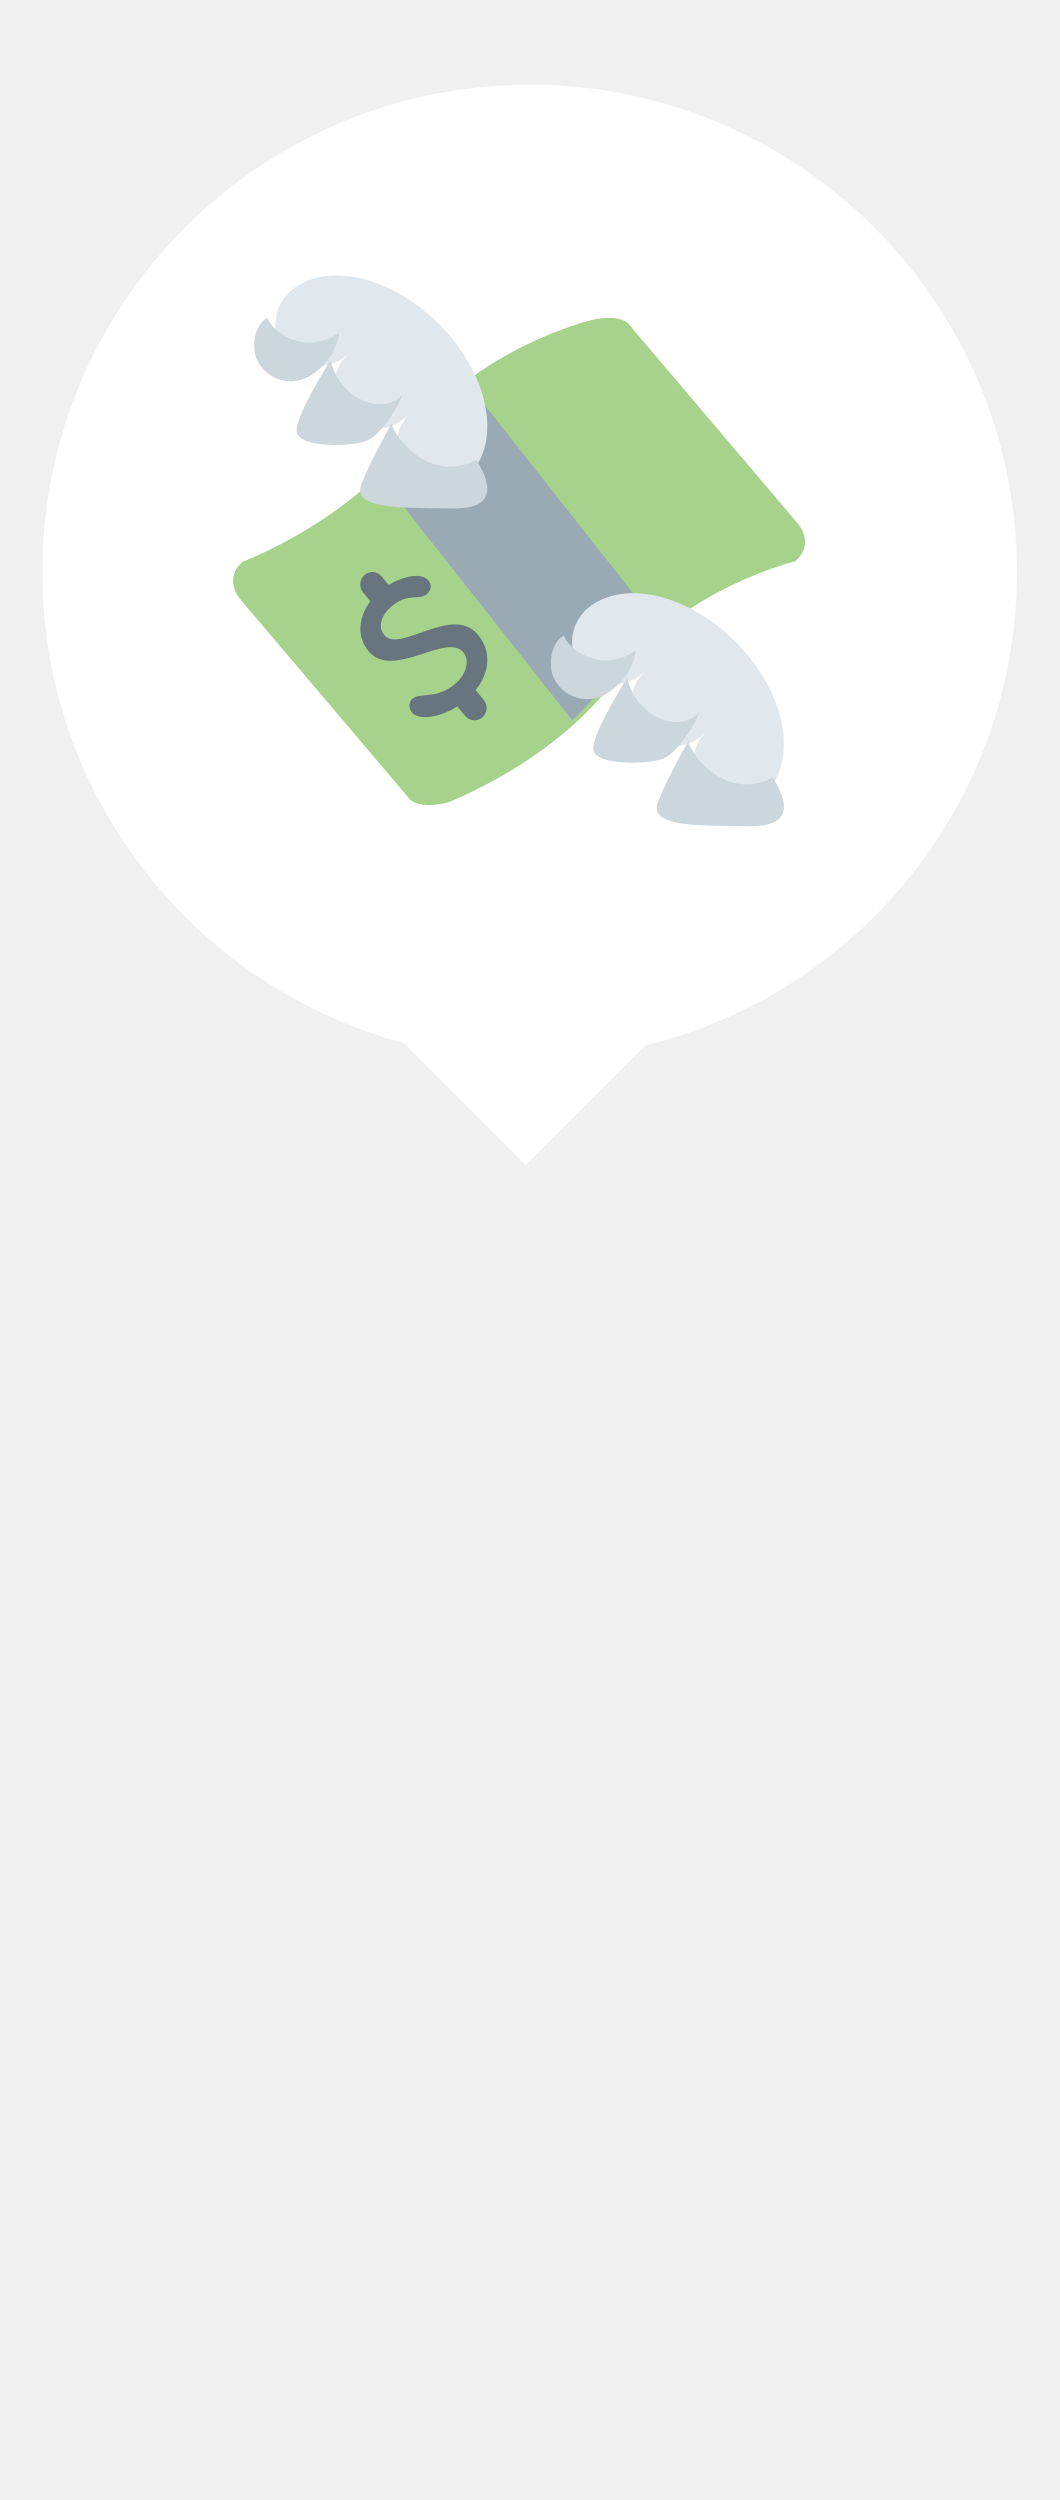
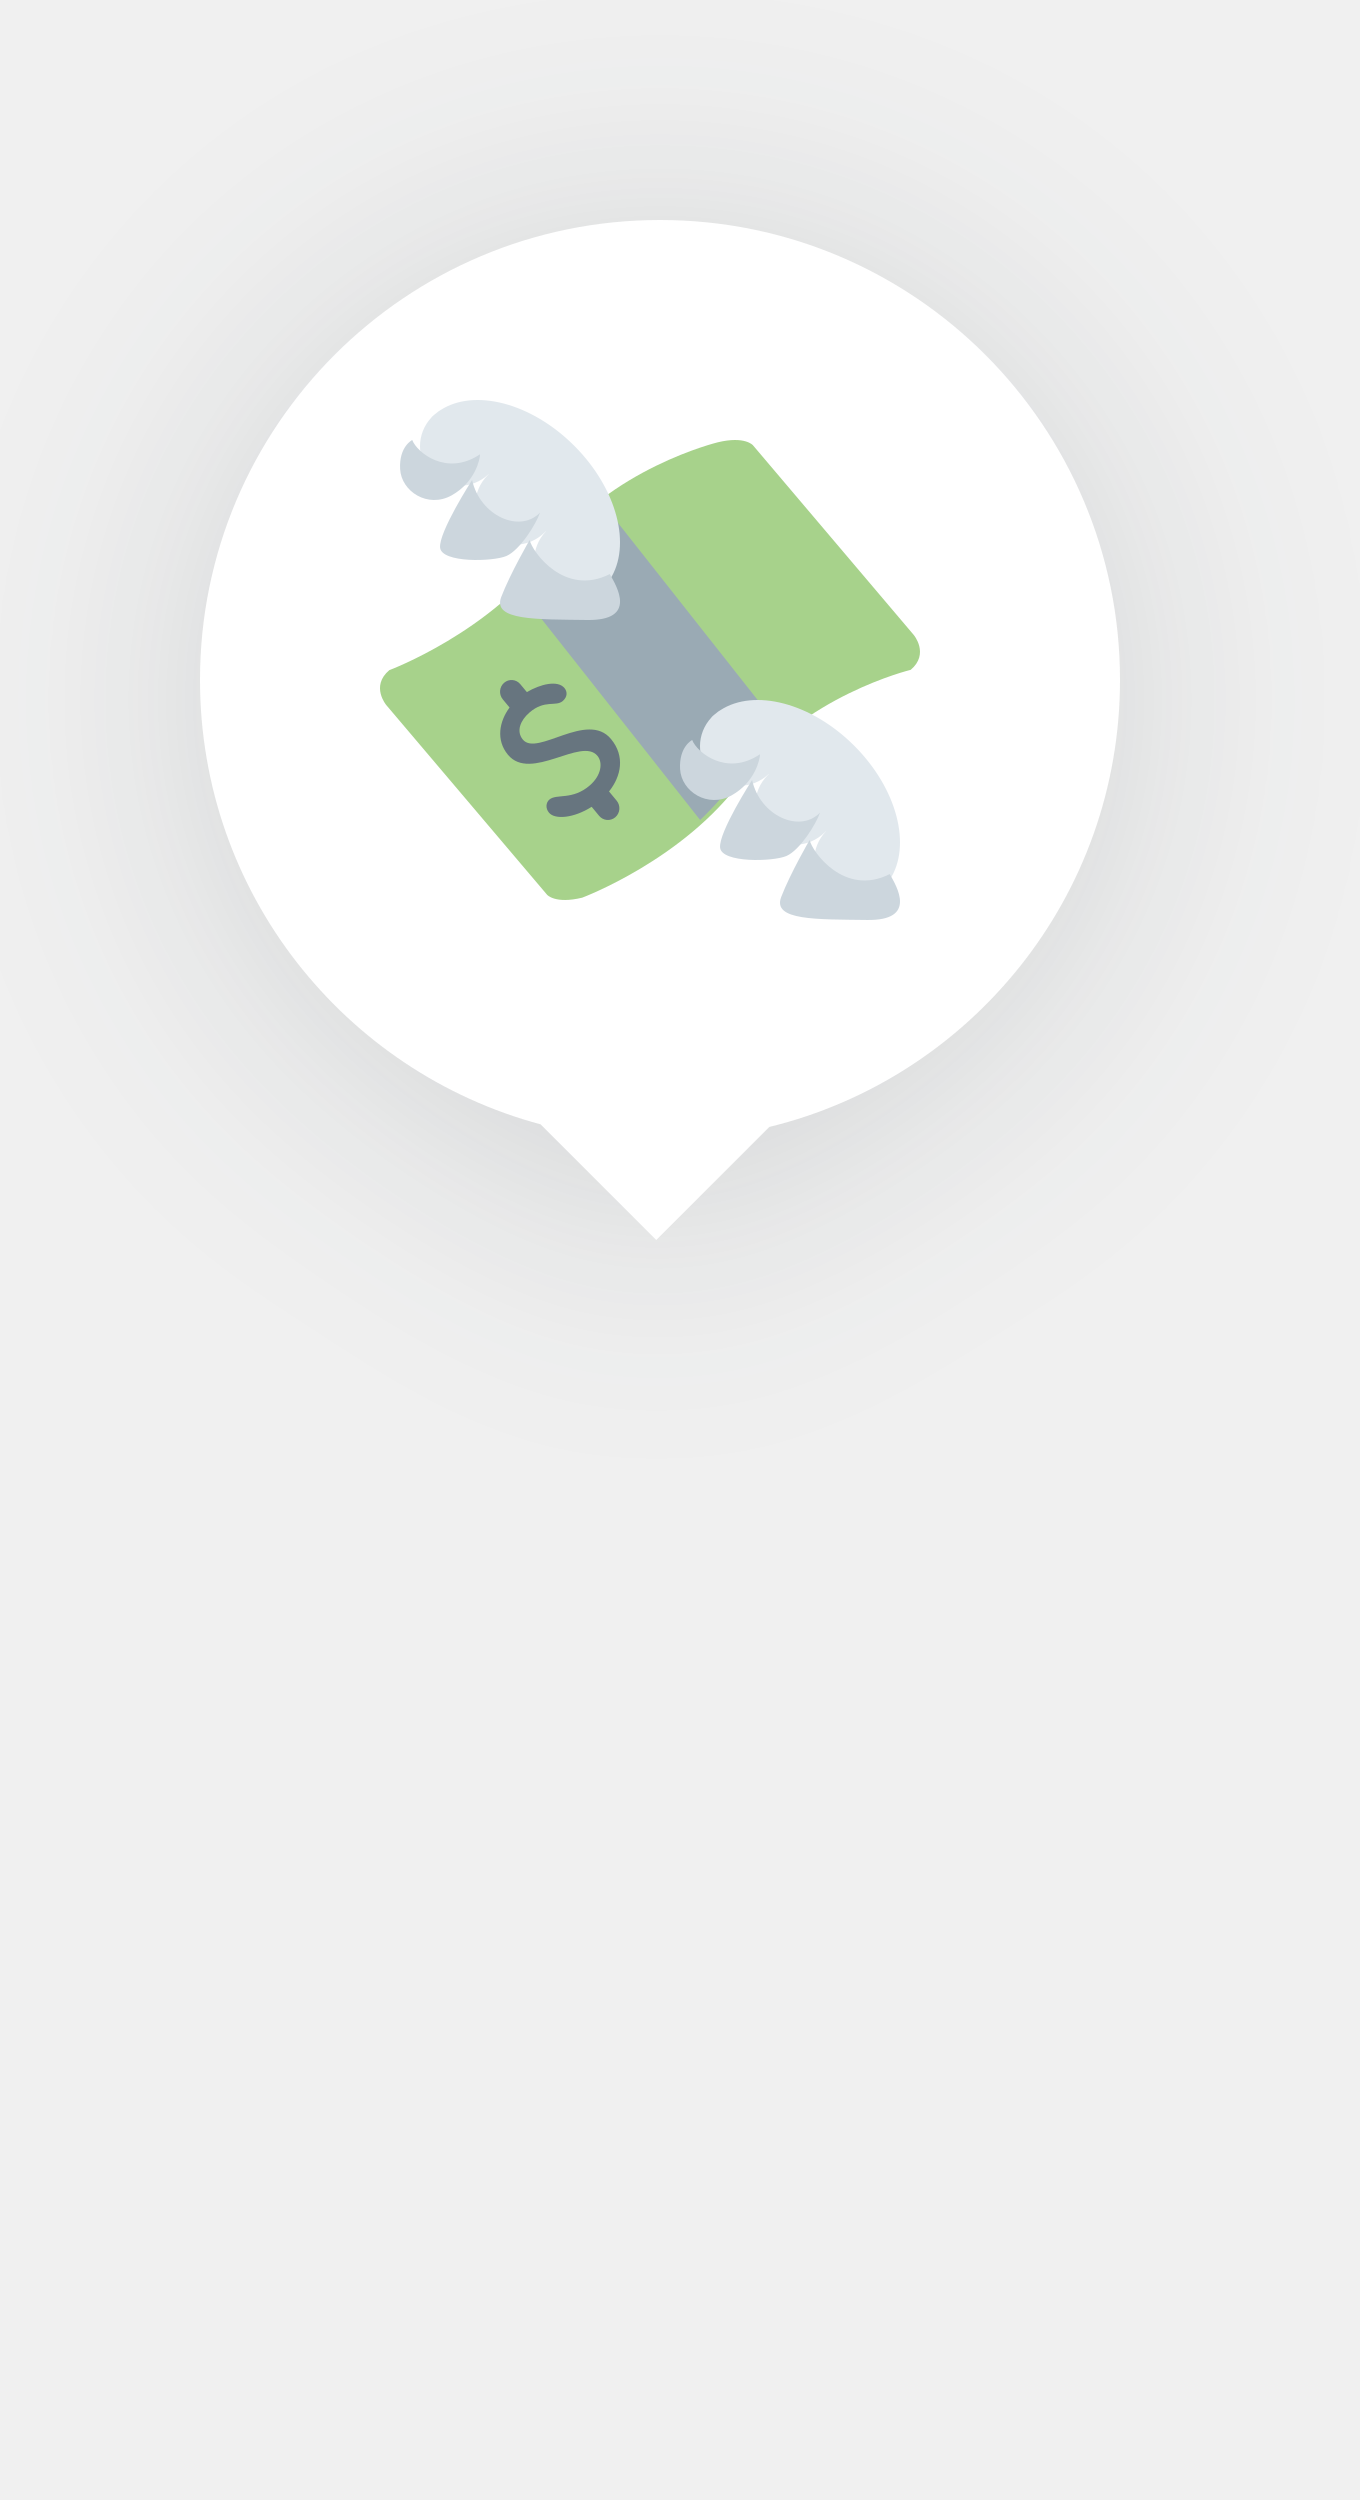
- <svg xmlns="http://www.w3.org/2000/svg" width="50" height="118" viewBox="0 0 50 118" fill="none">
-   <path fill-rule="evenodd" clip-rule="evenodd" d="M30.467 49.346C40.53 46.893 48 37.819 48 27C48 14.297 37.703 4 25 4C12.297 4 2 14.297 2 27C2 37.638 9.222 46.589 19.031 49.218L24.813 55L30.467 49.346Z" fill="white" />
-   <path d="M19.478 20.573C16.565 24.601 11.465 26.508 11.465 26.508C10.513 27.311 11.317 28.258 11.317 28.258L19.354 37.738C19.354 37.738 19.756 38.212 21.109 37.884C21.109 37.884 26.209 35.98 29.121 31.952C32.123 27.802 37.535 26.492 37.535 26.492C38.486 25.689 37.683 24.742 37.683 24.742L29.647 15.263C29.647 15.263 29.245 14.788 27.891 15.115C27.891 15.115 22.479 16.422 19.478 20.573Z" fill="#A7D28B" />
-   <path d="M21.995 18C21.27 18.64 20.573 19.387 19.98 20.269C19.393 21.141 18.709 21.907 18 22.583L27.006 34C27.714 33.324 28.399 32.557 28.985 31.685C29.579 30.804 30.275 30.057 31 29.416L21.995 18Z" fill="#9AAAB4" />
-   <path d="M36.163 37.396C36.17 37.39 36.178 37.385 36.184 37.38C36.237 37.327 36.277 37.267 36.323 37.21C36.356 37.17 36.392 37.132 36.422 37.091C36.449 37.053 36.471 37.014 36.495 36.974C37.586 35.295 36.872 32.447 34.712 30.287C32.554 28.129 29.705 27.414 28.026 28.505C27.987 28.529 27.948 28.551 27.908 28.579C27.868 28.609 27.828 28.645 27.79 28.676C27.733 28.722 27.673 28.763 27.62 28.815C27.613 28.822 27.609 28.831 27.604 28.837C27.595 28.845 27.584 28.851 27.575 28.86L27.58 28.864C26.812 29.679 26.803 30.942 27.575 31.715C28.349 32.488 29.611 32.478 30.426 31.71L30.435 31.719C30.419 31.734 30.401 31.745 30.387 31.759C29.573 32.573 29.554 33.87 30.341 34.659C31.129 35.446 32.428 35.427 33.24 34.614C33.255 34.599 33.266 34.581 33.281 34.564L33.289 34.573C32.521 35.389 32.511 36.651 33.285 37.425C34.059 38.197 35.32 38.188 36.135 37.42L36.14 37.425C36.148 37.415 36.154 37.405 36.163 37.396Z" fill="#E1E8ED" />
-   <path d="M26.609 30C26.852 30.631 28.335 31.837 30 30.712C30 30.959 29.758 32.111 28.577 32.77C27.397 33.428 26.064 32.578 26.004 31.453C25.944 30.329 26.609 30 26.609 30Z" fill="#CCD6DD" />
-   <path d="M29.605 32C29.998 33.788 31.991 34.683 33.002 33.629C32.805 34.204 31.991 35.513 31.318 35.801C30.644 36.088 28.089 36.153 28.005 35.386C27.921 34.619 29.605 32 29.605 32Z" fill="#CCD6DD" />
-   <path d="M32.481 35C32.61 35.592 34.226 37.852 36.487 36.704C36.843 37.33 37.876 39.035 35.355 38.999C32.835 38.964 30.606 39.035 31.059 37.852C31.512 36.669 32.481 35 32.481 35Z" fill="#CCD6DD" />
-   <path d="M22.552 29.953C21.367 28.52 18.858 30.845 18.143 29.98C17.797 29.561 18.02 29.018 18.474 28.626C19.239 27.966 19.791 28.35 20.137 28.051C20.383 27.84 20.37 27.58 20.224 27.403C19.884 26.993 19.017 27.207 18.343 27.605L18.015 27.209C17.811 26.961 17.448 26.929 17.206 27.139C16.963 27.348 16.933 27.717 17.137 27.964L17.478 28.376C16.962 29.074 16.788 30.001 17.396 30.737C18.535 32.111 21.074 29.826 21.873 30.793C22.15 31.128 22.072 31.769 21.489 32.271C20.616 33.026 19.824 32.672 19.469 32.979C19.296 33.127 19.264 33.41 19.449 33.634C19.744 33.989 20.682 33.914 21.584 33.34C21.585 33.341 21.585 33.343 21.586 33.344L21.956 33.792C22.161 34.04 22.523 34.07 22.766 33.862C23.009 33.653 23.038 33.282 22.834 33.035L22.463 32.587C22.459 32.583 22.453 32.579 22.45 32.575C23.058 31.815 23.263 30.812 22.552 29.953Z" fill="#67757F" />
-   <path d="M22.163 22.396C22.17 22.39 22.178 22.386 22.185 22.38C22.238 22.326 22.277 22.267 22.324 22.21C22.356 22.171 22.391 22.132 22.421 22.091C22.449 22.052 22.471 22.013 22.496 21.974C23.586 20.295 22.871 17.447 20.712 15.288C18.554 13.129 15.706 12.414 14.026 13.505C13.987 13.529 13.948 13.552 13.909 13.579C13.868 13.609 13.829 13.645 13.79 13.677C13.733 13.723 13.674 13.763 13.621 13.816C13.614 13.822 13.609 13.831 13.604 13.837C13.595 13.845 13.585 13.852 13.576 13.86L13.58 13.864C12.812 14.68 12.803 15.941 13.576 16.715C14.349 17.488 15.611 17.479 16.427 16.711L16.435 16.719C16.42 16.734 16.402 16.745 16.387 16.759C15.573 17.573 15.553 18.87 16.341 19.659C17.129 20.447 18.427 20.427 19.24 19.613C19.256 19.598 19.266 19.581 19.281 19.564L19.29 19.574C18.521 20.389 18.512 21.65 19.286 22.424C20.059 23.197 21.32 23.188 22.135 22.419L22.14 22.424C22.148 22.416 22.155 22.406 22.163 22.396Z" fill="#E1E8ED" />
-   <path d="M12.611 15C12.853 15.631 14.337 16.838 16.002 15.713C16.002 15.96 15.759 17.111 14.579 17.77C13.398 18.428 12.066 17.578 12.006 16.453C11.945 15.329 12.611 15 12.611 15Z" fill="#CCD6DD" />
-   <path d="M15.605 17C15.998 18.788 17.991 19.683 19.002 18.629C18.805 19.204 17.991 20.513 17.318 20.801C16.644 21.088 14.089 21.153 14.005 20.386C13.921 19.619 15.605 17 15.605 17Z" fill="#CCD6DD" />
-   <path d="M18.482 20C18.612 20.591 20.227 22.852 22.489 21.704C22.844 22.33 23.878 24.034 21.358 24C18.837 23.964 16.608 24.034 17.061 22.852C17.513 21.669 18.482 20 18.482 20Z" fill="#CCD6DD" />
+ <svg xmlns="http://www.w3.org/2000/svg" width="68" height="125" viewBox="0 0 68 125" fill="none">
+   <g clip-path="url(#clip0)">
+     <g filter="url(#filter0_d)">
+       <path fill-rule="evenodd" clip-rule="evenodd" d="M38.467 56.346C48.53 53.893 56 44.819 56 34C56 21.297 45.703 11 33 11C20.297 11 10 21.297 10 34C10 44.638 17.222 53.589 27.031 56.218L32.813 62L38.467 56.346Z" fill="white" />
+     </g>
+     <path d="M27.478 27.573C24.565 31.601 19.465 33.508 19.465 33.508C18.513 34.311 19.317 35.258 19.317 35.258L27.354 44.738C27.354 44.738 27.756 45.212 29.109 44.884C29.109 44.884 34.209 42.98 37.121 38.952C40.123 34.802 45.535 33.492 45.535 33.492C46.486 32.689 45.683 31.742 45.683 31.742L37.647 22.263C37.647 22.263 37.245 21.788 35.891 22.115C35.891 22.115 30.479 23.422 27.478 27.573Z" fill="#A7D28B" />
+     <path d="M29.995 25C29.27 25.64 28.573 26.387 27.98 27.269C27.393 28.141 26.709 28.907 26 29.583L35.006 41C35.714 40.324 36.399 39.557 36.986 38.685C37.579 37.804 38.275 37.057 39 36.416L29.995 25Z" fill="#9AAAB4" />
+     <path d="M44.163 44.396C44.17 44.39 44.178 44.385 44.184 44.38C44.237 44.327 44.277 44.267 44.323 44.21C44.356 44.17 44.392 44.132 44.422 44.091C44.449 44.053 44.471 44.014 44.495 43.974C45.586 42.295 44.872 39.447 42.712 37.287C40.554 35.129 37.705 34.414 36.026 35.505C35.987 35.529 35.947 35.551 35.908 35.579C35.868 35.609 35.828 35.645 35.79 35.676C35.733 35.722 35.673 35.763 35.62 35.815C35.614 35.822 35.609 35.831 35.603 35.837C35.595 35.845 35.584 35.851 35.575 35.86L35.58 35.864C34.812 36.679 34.803 37.942 35.575 38.715C36.349 39.488 37.611 39.478 38.426 38.71L38.435 38.719C38.419 38.734 38.401 38.745 38.386 38.759C37.573 39.573 37.554 40.87 38.341 41.659C39.129 42.446 40.428 42.427 41.24 41.614C41.255 41.599 41.266 41.581 41.281 41.564L41.289 41.573C40.521 42.389 40.511 43.651 41.285 44.425C42.059 45.197 43.32 45.188 44.135 44.42L44.14 44.425C44.148 44.415 44.154 44.405 44.163 44.396Z" fill="#E1E8ED" />
+     <path d="M34.609 37C34.852 37.631 36.335 38.837 38 37.712C38 37.959 37.758 39.111 36.577 39.77C35.397 40.428 34.064 39.578 34.004 38.453C33.944 37.329 34.609 37 34.609 37Z" fill="#CCD6DD" />
+     <path d="M37.605 39C37.998 40.788 39.992 41.683 41.002 40.629C40.805 41.204 39.992 42.513 39.318 42.801C38.644 43.088 36.089 43.153 36.005 42.386C35.921 41.619 37.605 39 37.605 39Z" fill="#CCD6DD" />
+     <path d="M40.481 42C40.61 42.592 42.226 44.852 44.487 43.704C44.843 44.33 45.876 46.035 43.355 45.999C40.835 45.964 38.606 46.035 39.059 44.852C39.512 43.669 40.481 42 40.481 42Z" fill="#CCD6DD" />
+     <path d="M30.552 36.953C29.367 35.52 26.858 37.845 26.143 36.98C25.797 36.561 26.02 36.018 26.474 35.626C27.239 34.966 27.791 35.35 28.137 35.051C28.383 34.84 28.37 34.58 28.224 34.403C27.884 33.993 27.017 34.207 26.343 34.605L26.015 34.209C25.811 33.961 25.448 33.929 25.206 34.139C24.963 34.348 24.933 34.717 25.137 34.964L25.478 35.376C24.962 36.074 24.788 37.001 25.396 37.737C26.535 39.111 29.074 36.826 29.873 37.793C30.15 38.128 30.072 38.769 29.489 39.271C28.616 40.026 27.824 39.672 27.469 39.979C27.296 40.127 27.264 40.41 27.449 40.634C27.744 40.989 28.682 40.914 29.584 40.34C29.585 40.341 29.585 40.343 29.586 40.344L29.956 40.792C30.161 41.04 30.523 41.07 30.766 40.862C31.009 40.653 31.038 40.282 30.834 40.035L30.463 39.587C30.459 39.583 30.453 39.579 30.45 39.575C31.058 38.815 31.263 37.812 30.552 36.953Z" fill="#67757F" />
+     <path d="M30.163 29.396C30.17 29.39 30.178 29.386 30.185 29.38C30.238 29.326 30.277 29.267 30.324 29.21C30.356 29.171 30.391 29.132 30.421 29.091C30.449 29.052 30.471 29.013 30.496 28.974C31.586 27.295 30.871 24.447 28.712 22.288C26.554 20.129 23.706 19.414 22.026 20.505C21.987 20.529 21.948 20.552 21.909 20.579C21.868 20.609 21.829 20.645 21.79 20.677C21.733 20.723 21.674 20.763 21.621 20.816C21.614 20.822 21.609 20.831 21.604 20.837C21.595 20.845 21.584 20.852 21.576 20.86L21.58 20.864C20.812 21.68 20.803 22.941 21.576 23.715C22.349 24.488 23.611 24.479 24.427 23.711L24.435 23.719C24.42 23.734 24.402 23.745 24.387 23.759C23.573 24.573 23.553 25.87 24.341 26.659C25.129 27.447 26.427 27.427 27.24 26.613C27.256 26.598 27.266 26.581 27.281 26.564L27.29 26.574C26.521 27.389 26.512 28.65 27.286 29.424C28.059 30.197 29.32 30.188 30.135 29.419L30.14 29.424C30.148 29.416 30.155 29.406 30.163 29.396Z" fill="#E1E8ED" />
+     <path d="M20.611 22C20.853 22.631 22.337 23.838 24.002 22.713C24.002 22.96 23.759 24.111 22.579 24.77C21.398 25.428 20.066 24.578 20.006 23.453C19.945 22.329 20.611 22 20.611 22Z" fill="#CCD6DD" />
+     <path d="M23.605 24C23.998 25.788 25.991 26.683 27.002 25.629C26.805 26.204 25.991 27.513 25.318 27.801C24.644 28.088 22.089 28.153 22.005 27.386C21.921 26.619 23.605 24 23.605 24Z" fill="#CCD6DD" />
+     <path d="M26.482 27C26.612 27.591 28.227 29.852 30.489 28.704C30.844 29.33 31.878 31.034 29.358 31C26.837 30.964 24.608 31.034 25.061 29.852C25.513 28.669 26.482 27 26.482 27Z" fill="#CCD6DD" />
+   </g>
+   <defs>
+     <filter id="filter0_d" x="-3" y="-1" width="72" height="77" filterUnits="userSpaceOnUse" color-interpolation-filters="sRGB">
+       <feFlood flood-opacity="0" result="BackgroundImageFix" />
+       <feColorMatrix in="SourceAlpha" type="matrix" values="0 0 0 0 0 0 0 0 0 0 0 0 0 0 0 0 0 0 127 0" />
+       <feOffset dy="1" />
+       <feGaussianBlur stdDeviation="6.5" />
+       <feColorMatrix type="matrix" values="0 0 0 0 0.15 0 0 0 0 0.207 0 0 0 0 0.231 0 0 0 0.15 0" />
+       <feBlend mode="normal" in2="BackgroundImageFix" result="effect1_dropShadow" />
+       <feBlend mode="normal" in="SourceGraphic" in2="effect1_dropShadow" result="shape" />
+     </filter>
+     <clipPath id="clip0">
+       <rect width="68" height="125" fill="white" />
+     </clipPath>
+   </defs>
</svg>
